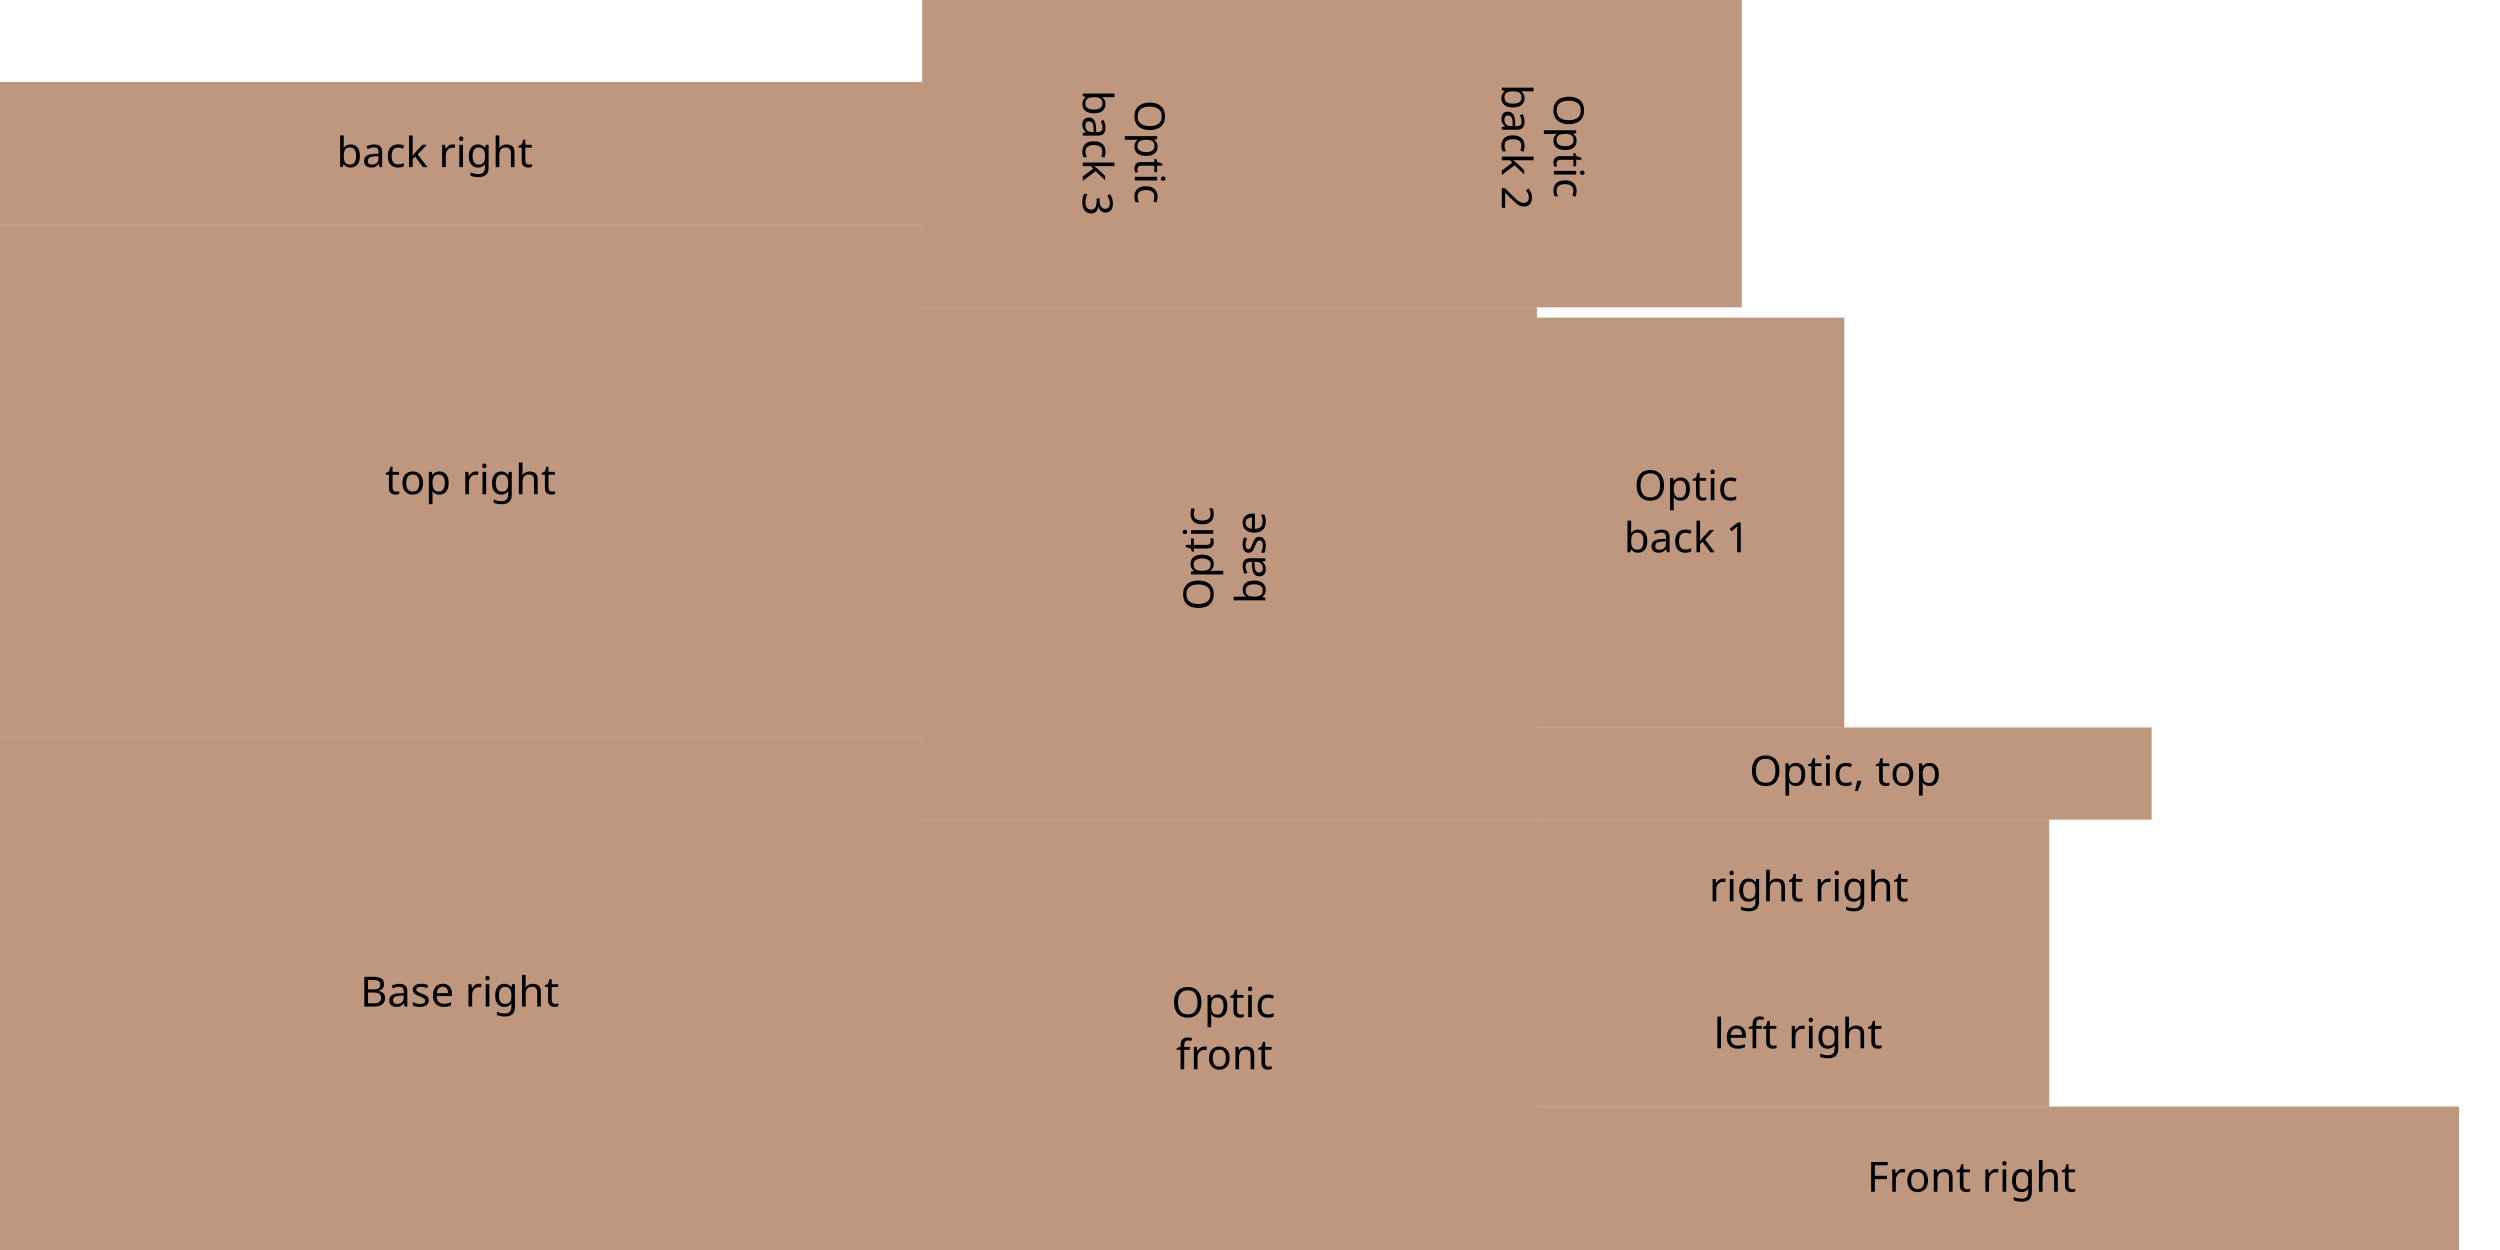
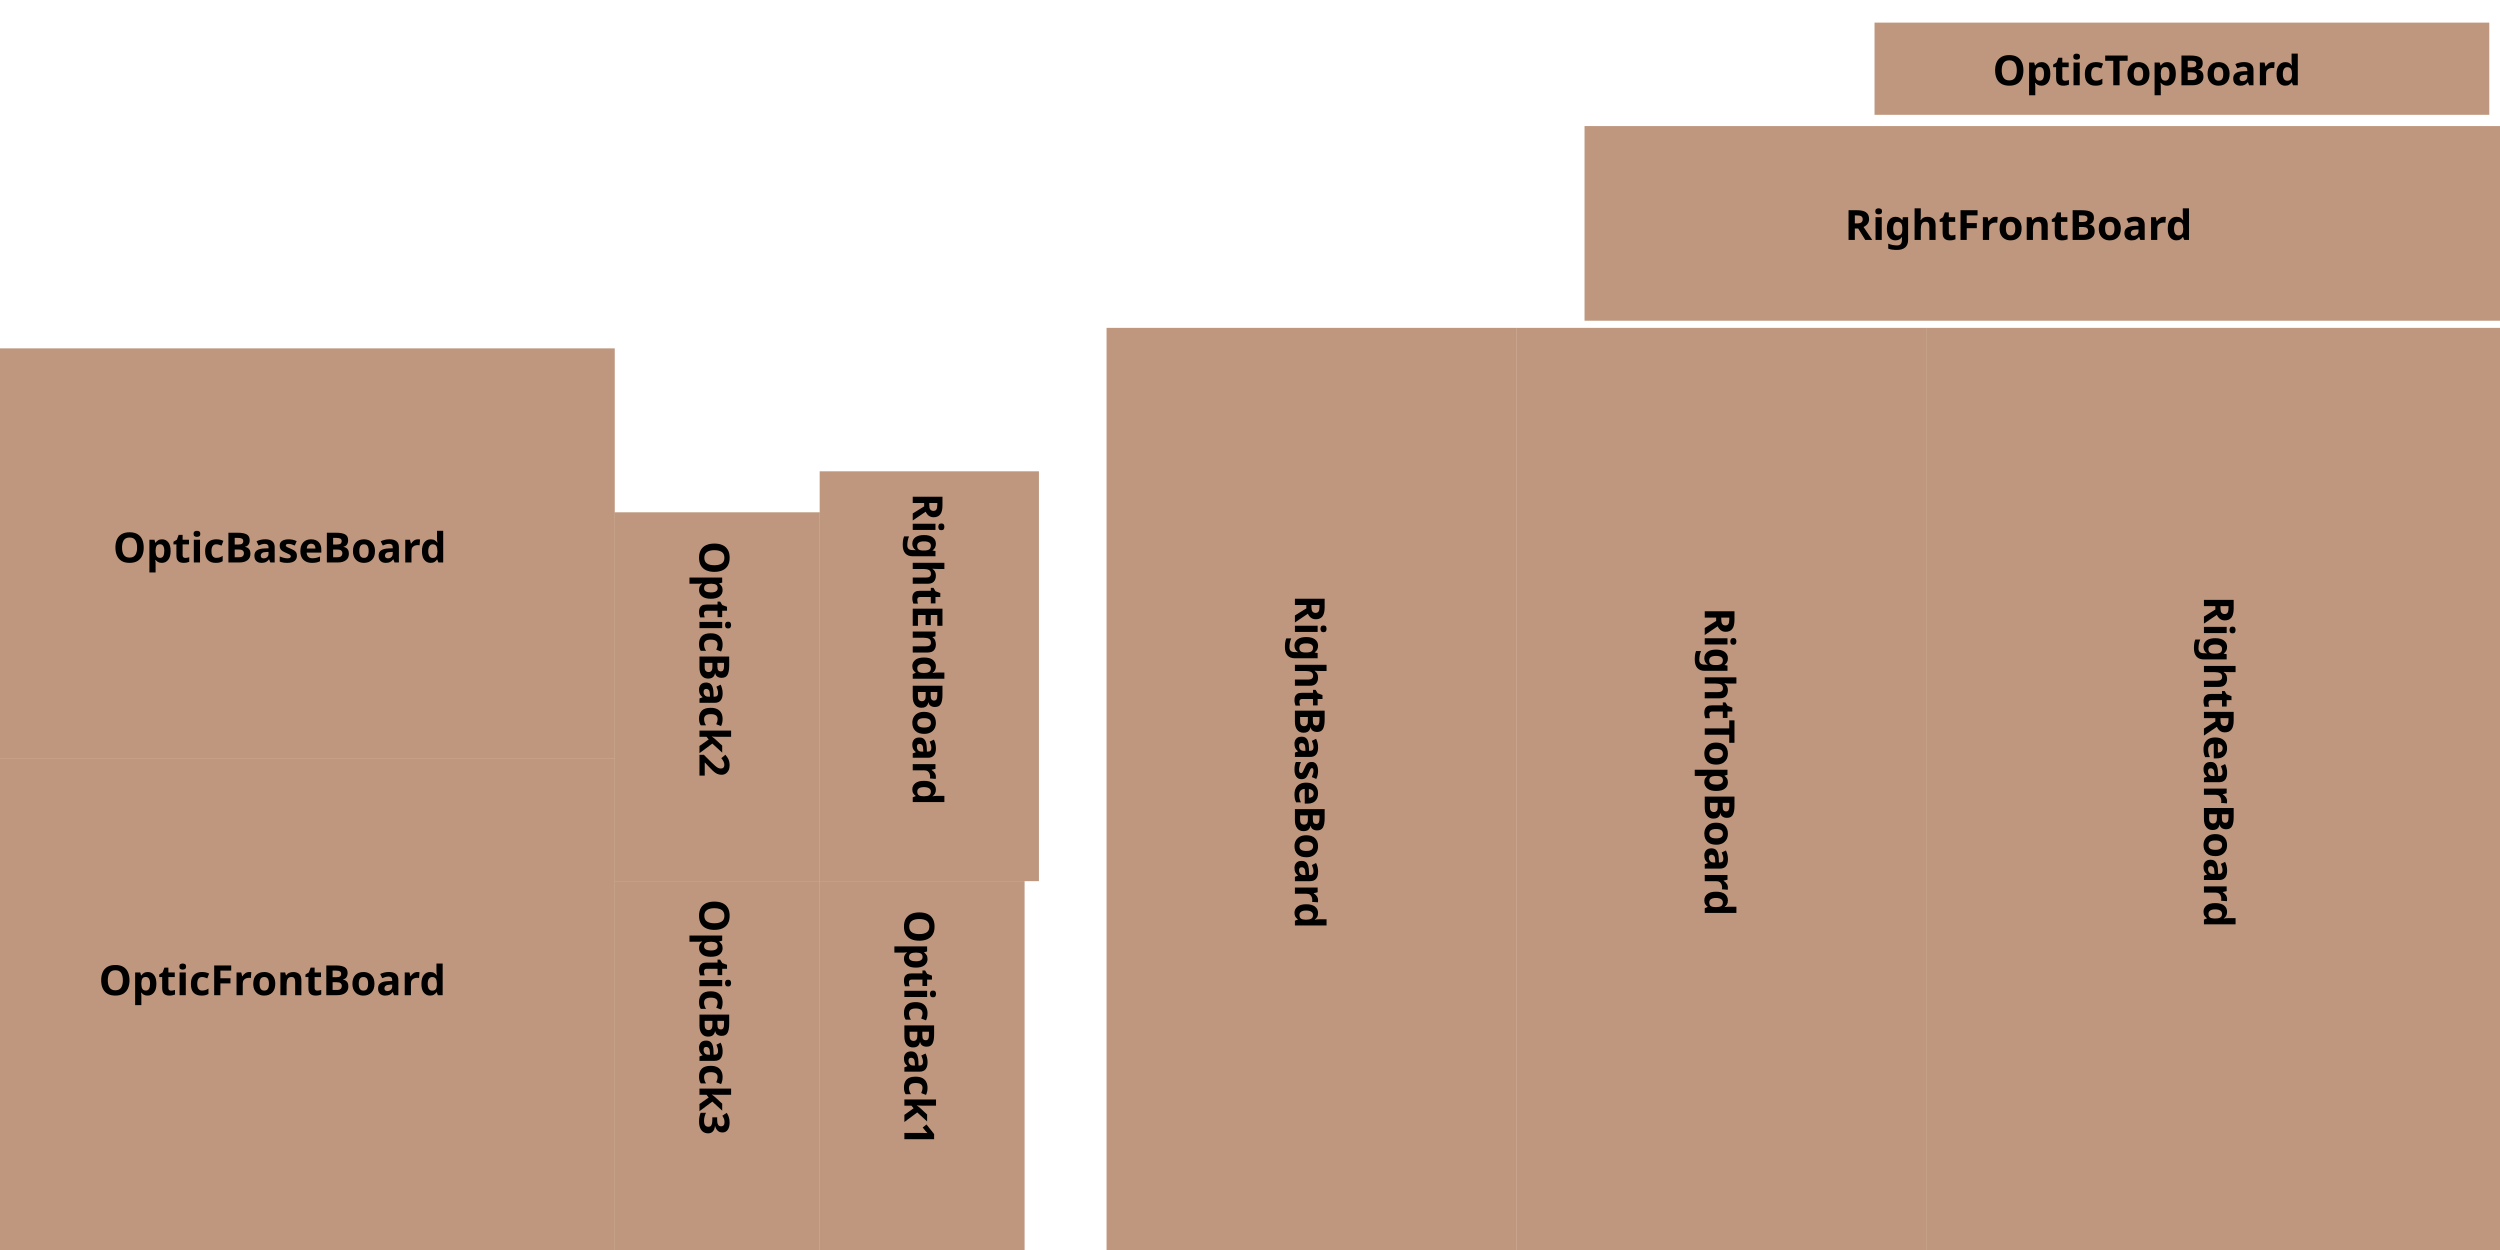
<svg xmlns="http://www.w3.org/2000/svg" width="8645.669" height="4322.834" id="svg3518" version="1.1">
  <defs id="defs3" />
  <g id="layer1" transform="translate(408.4132,2801.139)">
-     <g id="g4450" transform="translate(3188.976,-1.0437011e-6)">
-       <rect y="33.506" x="-408.413" height="1488.189" width="2125.984" id="rect5801" style="color:#000000;fill:#803300;fill-opacity:0.506;fill-rule:evenodd;stroke:none;stroke-width:3.48;marker:none;visibility:visible;display:inline;overflow:visible;enable-background:accumulate" />
-       <text transform="translate(-408.4132,-2021.612)" id="text4329" y="2738.303" x="1056.027" style="font-size:12px;font-style:normal;font-weight:bold;text-align:center;line-height:125%;letter-spacing:0px;word-spacing:0px;text-anchor:middle;fill:#000000;fill-opacity:1;stroke:none;font-family:Sans;-inkscape-font-specification:Sans Bold" xml:space="preserve">
-         <tspan style="font-size:144px;font-weight:normal;-inkscape-font-specification:Sans" y="2738.303" x="1056.027" id="tspan4331">Optic</tspan>
-         <tspan id="tspan4337" style="font-size:144px;font-weight:normal;-inkscape-font-specification:Sans" y="2918.303" x="1056.027">front</tspan>
-       </text>
-     </g>
    <text xml:space="preserve" style="font-size:12px;font-style:normal;font-weight:bold;text-align:center;line-height:125%;letter-spacing:0px;word-spacing:0px;text-anchor:middle;fill:#000000;fill-opacity:1;stroke:none;font-family:Sans;-inkscape-font-specification:Sans Bold" x="526.379" y="1278.653" id="text4333" transform="translate(-408.4132,-2021.612)">
      <tspan id="tspan4335" x="526.379" y="1278.653" />
    </text>
-     <g id="g4421" transform="translate(5314.961,-318.8977)">
-       <rect style="color:#000000;fill:#803300;fill-opacity:0.506;fill-rule:evenodd;stroke:none;stroke-width:3.48;marker:none;visibility:visible;display:inline;overflow:visible;enable-background:accumulate" id="rect4317" width="1062.992" height="1417.323" x="-408.413" y="-1383.817" />
-       <text xml:space="preserve" style="font-size:12px;font-style:normal;font-weight:bold;text-align:center;line-height:125%;letter-spacing:0px;word-spacing:0px;text-anchor:middle;fill:#000000;fill-opacity:1;stroke:none;font-family:Sans;-inkscape-font-specification:Sans Bold" x="121.235" y="-752.274" id="text4339">
-         <tspan id="tspan4341" x="121.235" y="-752.274" style="font-size:144px;font-weight:normal;-inkscape-font-specification:Sans">Optic</tspan>
-         <tspan x="121.235" y="-572.274" style="font-size:144px;font-weight:normal;-inkscape-font-specification:Sans" id="tspan4343">back 1</tspan>
+     <g id="g3192" transform="translate(4648.975,1558.172)">
+       <rect y="-1737.265" x="-5057.388" height="1700.787" width="2125.984" id="rect3045" style="color:#000000;fill:#803300;fill-opacity:0.506;fill-rule:evenodd;stroke:none;stroke-width:3.48;marker:none;visibility:visible;display:inline;overflow:visible;enable-background:accumulate" />
+       <text id="text3047" y="-917.739" x="-3984.547" style="font-size:144px;font-style:normal;font-weight:bold;text-align:center;line-height:125%;letter-spacing:0px;word-spacing:0px;text-anchor:middle;fill:#000000;fill-opacity:1;stroke:none;font-family:Sans;-inkscape-font-specification:Sans Bold" xml:space="preserve">
+         <tspan y="-917.739" x="-3984.547" id="tspan3049">OpticFrontBoard</tspan>
      </text>
    </g>
-     <g id="g4432" transform="matrix(0,1,-1,0,4231.392,-3455.718)">
-       <rect style="color:#000000;fill:#803300;fill-opacity:0.506;fill-rule:evenodd;stroke:none;stroke-width:3.48;marker:none;visibility:visible;display:inline;overflow:visible;enable-background:accumulate" id="rect4321" width="1062.992" height="1417.323" x="654.579" y="-1383.817" />
-       <text id="text4345" y="-733.912" x="1173.993" style="font-size:12px;font-style:normal;font-weight:bold;text-align:center;line-height:125%;letter-spacing:0px;word-spacing:0px;text-anchor:middle;fill:#000000;fill-opacity:1;stroke:none;font-family:Sans;-inkscape-font-specification:Sans Bold" xml:space="preserve">
-         <tspan style="font-size:144px;font-weight:normal;-inkscape-font-specification:Sans" y="-733.912" x="1173.993" id="tspan4347">Optic</tspan>
-         <tspan id="tspan4349" style="font-size:144px;font-weight:normal;-inkscape-font-specification:Sans" y="-553.912" x="1173.993">back 2</tspan>
+     <g id="g3187" transform="translate(4636.203,1709.311)">
+       <rect style="color:#000000;fill:#803300;fill-opacity:0.506;fill-rule:evenodd;stroke:none;stroke-width:3.48;marker:none;visibility:visible;display:inline;overflow:visible;enable-background:accumulate" id="rect3084" width="2125.984" height="1417.323" x="-5044.617" y="-3305.726" />
+       <text xml:space="preserve" style="font-size:144px;font-style:normal;font-weight:bold;text-align:center;line-height:125%;letter-spacing:0px;word-spacing:0px;text-anchor:middle;fill:#000000;fill-opacity:1;stroke:none;font-family:Sans;-inkscape-font-specification:Sans Bold" x="-3946.231" y="-2565.315" id="text3086">
+         <tspan id="tspan3088" x="-3946.231" y="-2565.315">OpticBaseBoard</tspan>
      </text>
    </g>
-     <g id="g4438" transform="matrix(0,1,-1,0,2176.274,-4518.71)">
-       <rect transform="scale(-1,-1)" y="604.289" x="-2780.563" height="1417.323" width="1062.992" id="rect4319" style="color:#000000;fill:#803300;fill-opacity:0.506;fill-rule:evenodd;stroke:none;stroke-width:3.48;marker:none;visibility:visible;display:inline;overflow:visible;enable-background:accumulate" />
-       <text xml:space="preserve" style="font-size:12px;font-style:normal;font-weight:bold;text-align:center;line-height:125%;letter-spacing:0px;word-spacing:0px;text-anchor:middle;fill:#000000;fill-opacity:1;stroke:none;font-family:Sans;-inkscape-font-specification:Sans Bold" x="2257.355" y="-1339.86" id="text4351">
-         <tspan id="tspan4353" x="2257.355" y="-1339.86" style="font-size:144px;font-weight:normal;-inkscape-font-specification:Sans">Optic</tspan>
-         <tspan x="2257.355" y="-1159.86" style="font-size:144px;font-weight:normal;-inkscape-font-specification:Sans" id="tspan4355">back 3</tspan>
+     <g id="g3197" transform="translate(11144.379,-2763.517)">
+       <rect style="color:#000000;fill:#803300;fill-opacity:0.506;fill-rule:evenodd;stroke:none;stroke-width:3.48;marker:none;visibility:visible;display:inline;overflow:visible;enable-background:accumulate" id="rect3096" width="2125.984" height="318.898" x="-5070.16" y="40.554" />
+       <text xml:space="preserve" style="font-size:144px;font-style:normal;font-weight:bold;text-align:center;line-height:125%;letter-spacing:0px;word-spacing:0px;text-anchor:middle;fill:#000000;fill-opacity:1;stroke:none;font-family:Sans;-inkscape-font-specification:Sans Bold" x="-3997.318" y="257.276" id="text3098">
+         <tspan id="tspan3100" x="-3997.318" y="257.276">OpticTopBoard</tspan>
      </text>
    </g>
-     <g id="g4444" transform="matrix(0,-1,1,0,3384.852,1751.077)">
-       <rect transform="matrix(0,-1,1,0,0,0)" style="color:#000000;fill:#803300;fill-opacity:0.506;fill-rule:evenodd;stroke:none;stroke-width:3.48;marker:none;visibility:visible;display:inline;overflow:visible;enable-background:accumulate" id="rect4325" width="2125.984" height="1771.654" x="-1521.695" y="1717.571" />
-       <text id="text4357" y="402.616" x="2634.631" style="font-size:12px;font-style:normal;font-weight:bold;text-align:center;line-height:125%;letter-spacing:0px;word-spacing:0px;text-anchor:middle;fill:#000000;fill-opacity:1;stroke:none;font-family:Sans;-inkscape-font-specification:Sans Bold" xml:space="preserve">
-         <tspan style="font-size:144px;font-weight:normal;-inkscape-font-specification:Sans" y="402.616" x="2634.631" id="tspan4359">Optic</tspan>
-         <tspan id="tspan4361" style="font-size:144px;font-weight:normal;-inkscape-font-specification:Sans" y="582.616" x="2634.631">base</tspan>
+     <g id="g3212" transform="matrix(0,1,-1,0,3659.919,3949.671)">
+       <g id="g3207">
+         <rect style="color:#000000;fill:#803300;fill-opacity:0.506;fill-rule:evenodd;stroke:none;stroke-width:3.48;marker:none;visibility:visible;display:inline;overflow:visible;enable-background:accumulate" id="rect3102" width="1275.591" height="708.661" x="-3703.567" y="1233.686" />
+         <text xml:space="preserve" style="font-size:144px;font-style:normal;font-weight:bold;text-align:center;line-height:125%;letter-spacing:0px;word-spacing:0px;text-anchor:middle;fill:#000000;fill-opacity:1;stroke:none;font-family:Sans;-inkscape-font-specification:Sans Bold" x="-3064.969" y="1649.414" id="text3108">
+           <tspan x="-3064.969" y="1649.414" id="tspan3112">OpticBack3</tspan>
+         </text>
+       </g>
+     </g>
+     <g id="g3218" transform="matrix(0,1,-1,0,3627.809,5329.037)">
+       <rect style="color:#000000;fill:#803300;fill-opacity:0.506;fill-rule:evenodd;stroke:none;stroke-width:3.48;marker:none;visibility:visible;display:inline;overflow:visible;enable-background:accumulate" id="rect3116" width="1275.591" height="708.661" x="-5082.933" y="492.916" />
+       <text xml:space="preserve" style="font-size:144px;font-style:normal;font-weight:bold;text-align:center;line-height:125%;letter-spacing:0px;word-spacing:0px;text-anchor:middle;fill:#000000;fill-opacity:1;stroke:none;font-family:Sans;-inkscape-font-specification:Sans Bold" x="-4444.335" y="908.644" id="text3118">
+         <tspan x="-4444.335" y="908.644" id="tspan3120">OpticBack1</tspan>
      </text>
    </g>
-     <g id="g4427" transform="translate(5314.961,1417.323)">
-       <rect y="-1702.714" x="-408.413" height="318.898" width="2125.984" id="rect5803" style="color:#000000;fill:#803300;fill-opacity:0.506;fill-rule:evenodd;stroke:none;stroke-width:3.48;marker:none;visibility:visible;display:inline;overflow:visible;enable-background:accumulate" />
-       <text xml:space="preserve" style="font-size:12px;font-style:normal;font-weight:bold;text-align:center;line-height:125%;letter-spacing:0px;word-spacing:0px;text-anchor:middle;fill:#000000;fill-opacity:1;stroke:none;font-family:Sans;-inkscape-font-specification:Sans Bold" x="668.933" y="-1501.517" id="text4339-9">
-         <tspan x="668.933" y="-1501.517" style="font-size:144px;font-weight:normal;-inkscape-font-specification:Sans" id="tspan4343-1">Optic, top</tspan>
+     <g id="g3202" transform="matrix(0,1,-1,0,2868.06,2648.537)">
+       <rect transform="scale(1,-1)" y="-1150.489" x="-3678.023" height="708.661" width="1275.591" id="rect3122" style="color:#000000;fill:#803300;fill-opacity:0.506;fill-rule:evenodd;stroke:none;stroke-width:3.48;marker:none;visibility:visible;display:inline;overflow:visible;enable-background:accumulate" />
+       <text id="text3124" y="857.556" x="-3039.425" style="font-size:144px;font-style:normal;font-weight:bold;text-align:center;line-height:125%;letter-spacing:0px;word-spacing:0px;text-anchor:middle;fill:#000000;fill-opacity:1;stroke:none;font-family:Sans;-inkscape-font-specification:Sans Bold" xml:space="preserve">
+         <tspan id="tspan3128" y="857.556" x="-3039.425">OpticBack2</tspan>
      </text>
    </g>
-     <g id="g4462" transform="translate(2340.491,614.5731)">
-       <rect y="-2748.904" x="-907.122" height="3188.976" width="1771.654" id="rect4411" style="color:#000000;fill:#803300;fill-opacity:0.506;fill-rule:evenodd;stroke:none;stroke-width:3.48;marker:none;visibility:visible;display:inline;overflow:visible;enable-background:accumulate" transform="matrix(0,-1,1,0,0,0)" />
-       <text xml:space="preserve" style="font-size:12px;font-style:normal;font-weight:bold;text-align:center;line-height:125%;letter-spacing:0px;word-spacing:0px;text-anchor:middle;fill:#000000;fill-opacity:1;stroke:none;font-family:Sans;-inkscape-font-specification:Sans Bold" x="-1148.023" y="65.034" id="text4413">
-         <tspan x="-1148.023" y="65.034" style="font-size:144px;font-weight:normal;-inkscape-font-specification:Sans" id="tspan4417">Base right</tspan>
+     <g id="g3162" transform="matrix(0,1,-1,0,4673.609,1162.872)">
+       <rect y="-3563.647" x="-2830.153" height="1984.252" width="3188.976" id="rect3132" style="color:#000000;fill:#803300;fill-opacity:0.506;fill-rule:evenodd;stroke:none;stroke-width:3.48;marker:none;visibility:visible;display:inline;overflow:visible;enable-background:accumulate" />
+       <text id="text3134" y="-2539.771" x="-1198.271" style="font-size:144px;font-style:normal;font-weight:bold;text-align:center;line-height:125%;letter-spacing:0px;word-spacing:0px;text-anchor:middle;fill:#000000;fill-opacity:1;stroke:none;font-family:Sans;-inkscape-font-specification:Sans Bold" xml:space="preserve">
+         <tspan y="-2539.771" x="-1198.271" id="tspan3136">RightRearBoard</tspan>
      </text>
    </g>
-     <g id="g4467" transform="translate(2773.289,-2957.52)">
-       <rect transform="matrix(0,-1,1,0,0,0)" style="color:#000000;fill:#803300;fill-opacity:0.506;fill-rule:evenodd;stroke:none;stroke-width:3.48;marker:none;visibility:visible;display:inline;overflow:visible;enable-background:accumulate" id="rect4456" width="1771.654" height="3188.976" x="-2707.561" y="-3181.702" />
-       <text id="text4458" y="1865.473" x="-1580.821" style="font-size:12px;font-style:normal;font-weight:bold;text-align:center;line-height:125%;letter-spacing:0px;word-spacing:0px;text-anchor:middle;fill:#000000;fill-opacity:1;stroke:none;font-family:Sans;-inkscape-font-specification:Sans Bold" xml:space="preserve">
-         <tspan id="tspan4460" style="font-size:144px;font-weight:normal;-inkscape-font-specification:Sans" y="1865.473" x="-1580.821">  top right</tspan>
+     <g id="g3167" transform="matrix(0,1,-1,0,2972.821,-2106.736)">
+       <rect style="color:#000000;fill:#803300;fill-opacity:0.506;fill-rule:evenodd;stroke:none;stroke-width:3.48;marker:none;visibility:visible;display:inline;overflow:visible;enable-background:accumulate" id="rect3138" width="3188.976" height="1417.323" x="439.455" y="-3280.183" />
+       <text xml:space="preserve" style="font-size:144px;font-style:normal;font-weight:bold;text-align:center;line-height:125%;letter-spacing:0px;word-spacing:0px;text-anchor:middle;fill:#000000;fill-opacity:1;stroke:none;font-family:Sans;-inkscape-font-specification:Sans Bold" x="2071.337" y="-2514.227" id="text3140">
+         <tspan id="tspan3142" x="2071.337" y="-2514.227">RightTopBoard</tspan>
      </text>
    </g>
-     <g id="g4535" transform="translate(9957.936,5790.837)">
-       <rect transform="matrix(0,-1,1,0,0,0)" style="color:#000000;fill:#803300;fill-opacity:0.506;fill-rule:evenodd;stroke:none;stroke-width:3.48;marker:none;visibility:visible;display:inline;overflow:visible;enable-background:accumulate" id="rect4474" width="496.063" height="3188.976" x="4269.142" y="-5051.389" />
-       <text id="text4476" y="-4470.689" x="-3537.068" style="font-size:12px;font-style:normal;font-weight:bold;text-align:center;line-height:125%;letter-spacing:0px;word-spacing:0px;text-anchor:middle;fill:#000000;fill-opacity:1;stroke:none;font-family:Sans;-inkscape-font-specification:Sans Bold" xml:space="preserve">
-         <tspan id="tspan4478" style="font-size:144px;font-weight:normal;-inkscape-font-specification:Sans" y="-4470.689" x="-3537.068">Front right</tspan>
+     <g id="g3182" transform="matrix(0,1,-1,0,3279.706,332.6981)">
+       <rect y="-1555.975" x="-1999.979" height="1417.323" width="3188.976" id="rect3144" style="color:#000000;fill:#803300;fill-opacity:0.506;fill-rule:evenodd;stroke:none;stroke-width:3.48;marker:none;visibility:visible;display:inline;overflow:visible;enable-background:accumulate" />
+       <text id="text3146" y="-790.02" x="-368.097" style="font-size:144px;font-style:normal;font-weight:bold;text-align:center;line-height:125%;letter-spacing:0px;word-spacing:0px;text-anchor:middle;fill:#000000;fill-opacity:1;stroke:none;font-family:Sans;-inkscape-font-specification:Sans Bold" xml:space="preserve">
+         <tspan y="-790.02" x="-368.097" id="tspan3148">RightBaseBoard</tspan>
      </text>
    </g>
-     <g id="g4572" transform="translate(8623.627,6328.883)">
-       <rect y="-3717.079" x="5799.314" height="1771.654" width="496.063" id="rect4542" style="color:#000000;fill:#803300;fill-opacity:0.506;fill-rule:evenodd;stroke:none;stroke-width:3.48;marker:none;visibility:visible;display:inline;overflow:visible;enable-background:accumulate" transform="matrix(0,-1,1,0,0,0)" />
-       <text xml:space="preserve" style="font-size:12px;font-style:normal;font-weight:bold;text-align:center;line-height:125%;letter-spacing:0px;word-spacing:0px;text-anchor:middle;fill:#000000;fill-opacity:1;stroke:none;font-family:Sans;-inkscape-font-specification:Sans Bold" x="-2765.861" y="-6013.102" id="text4544">
-         <tspan x="-2765.861" y="-6013.102" style="font-size:144px;font-weight:normal;-inkscape-font-specification:Sans" id="tspan4548">right right</tspan>
+     <g id="g3172" transform="translate(3801.719,-1053.563)">
+       <rect style="color:#000000;fill:#803300;fill-opacity:0.506;fill-rule:evenodd;stroke:none;stroke-width:3.48;marker:none;visibility:visible;display:inline;overflow:visible;enable-background:accumulate" id="rect3150" width="3188.976" height="673.228" x="1269.629" y="-1311.647" />
+       <text xml:space="preserve" style="font-size:144px;font-style:normal;font-weight:bold;text-align:center;line-height:125%;letter-spacing:0px;word-spacing:0px;text-anchor:middle;fill:#000000;fill-opacity:1;stroke:none;font-family:Sans;-inkscape-font-specification:Sans Bold" x="2901.51" y="-917.739" id="text3152">
+         <tspan id="tspan3154" x="2901.51" y="-917.739">RightFrontBoard</tspan>
      </text>
    </g>
-     <g id="g4577" transform="translate(8929.661,7449.256)">
-       <rect transform="matrix(0,-1,1,0,0,0)" style="color:#000000;fill:#803300;fill-opacity:0.506;fill-rule:evenodd;stroke:none;stroke-width:3.48;marker:none;visibility:visible;display:inline;overflow:visible;enable-background:accumulate" id="rect4552" width="496.063" height="1771.654" x="6423.623" y="-4023.113" />
-       <text id="text4554" y="-6625.171" x="-3108.62" style="font-size:12px;font-style:normal;font-weight:bold;text-align:center;line-height:125%;letter-spacing:0px;word-spacing:0px;text-anchor:middle;fill:#000000;fill-opacity:1;stroke:none;font-family:Sans;-inkscape-font-specification:Sans Bold" xml:space="preserve">
-         <tspan id="tspan4556" style="font-size:144px;font-weight:normal;-inkscape-font-specification:Sans" y="-6625.171" x="-3108.62">left right</tspan>
-       </text>
-     </g>
-     <g id="g4558" transform="translate(4642.976,2247.53)">
-       <rect y="-5051.389" x="4269.142" height="3188.976" width="496.063" id="rect4560" style="color:#000000;fill:#803300;fill-opacity:0.506;fill-rule:evenodd;stroke:none;stroke-width:3.48;marker:none;visibility:visible;display:inline;overflow:visible;enable-background:accumulate" transform="matrix(0,-1,1,0,0,0)" />
-       <text xml:space="preserve" style="font-size:12px;font-style:normal;font-weight:bold;text-align:center;line-height:125%;letter-spacing:0px;word-spacing:0px;text-anchor:middle;fill:#000000;fill-opacity:1;stroke:none;font-family:Sans;-inkscape-font-specification:Sans Bold" x="-3537.068" y="-4470.689" id="text4562">
-         <tspan x="-3537.068" y="-4470.689" style="font-size:144px;font-weight:normal;-inkscape-font-specification:Sans" id="tspan4564">back right</tspan>
+     <g id="g3177" transform="matrix(0,1,-1,0,2609.419,-3479.936)">
+       <rect y="-575.081" x="2308.718" height="758.268" width="1417.323" id="rect3156" style="color:#000000;fill:#803300;fill-opacity:0.506;fill-rule:evenodd;stroke:none;stroke-width:3.48;marker:none;visibility:visible;display:inline;overflow:visible;enable-background:accumulate" />
+       <text id="text3158" y="-138.653" x="3054.773" style="font-size:144px;font-style:normal;font-weight:bold;text-align:center;line-height:125%;letter-spacing:0px;word-spacing:0px;text-anchor:middle;fill:#000000;fill-opacity:1;stroke:none;font-family:Sans;-inkscape-font-specification:Sans Bold" xml:space="preserve">
+         <tspan y="-138.653" x="3054.773" id="tspan3160">RightEndBoard</tspan>
      </text>
    </g>
  </g>
</svg>
